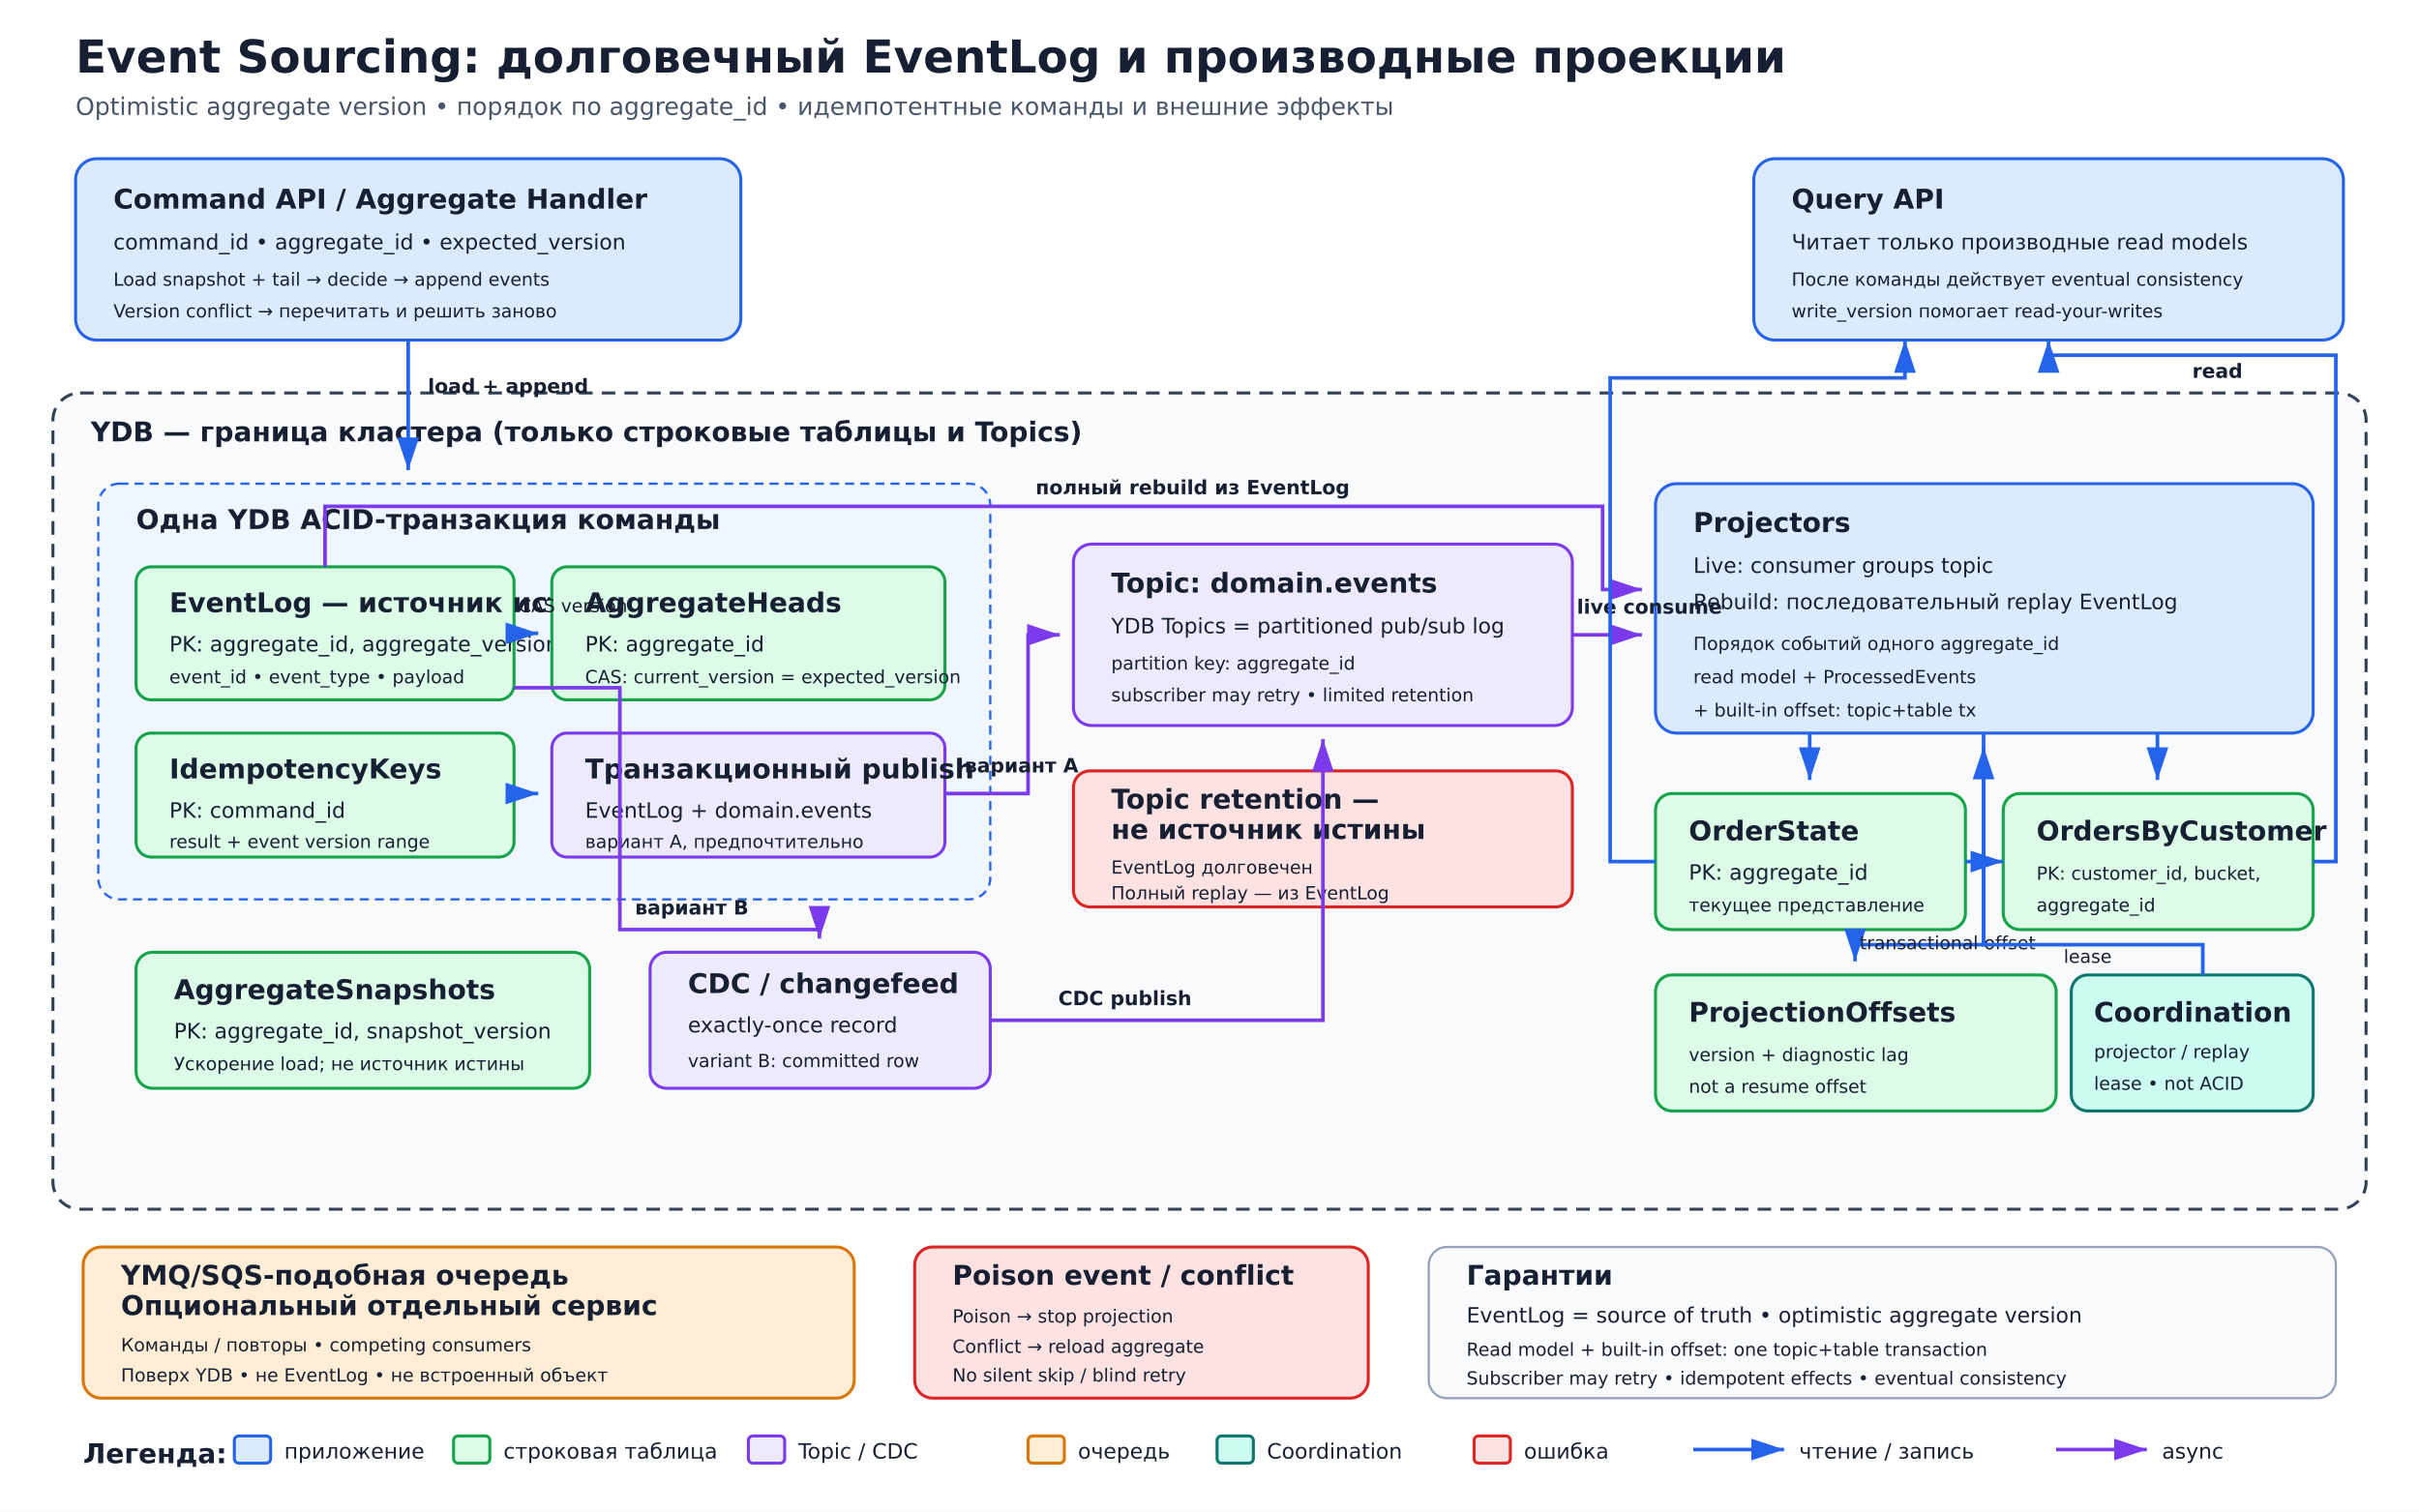
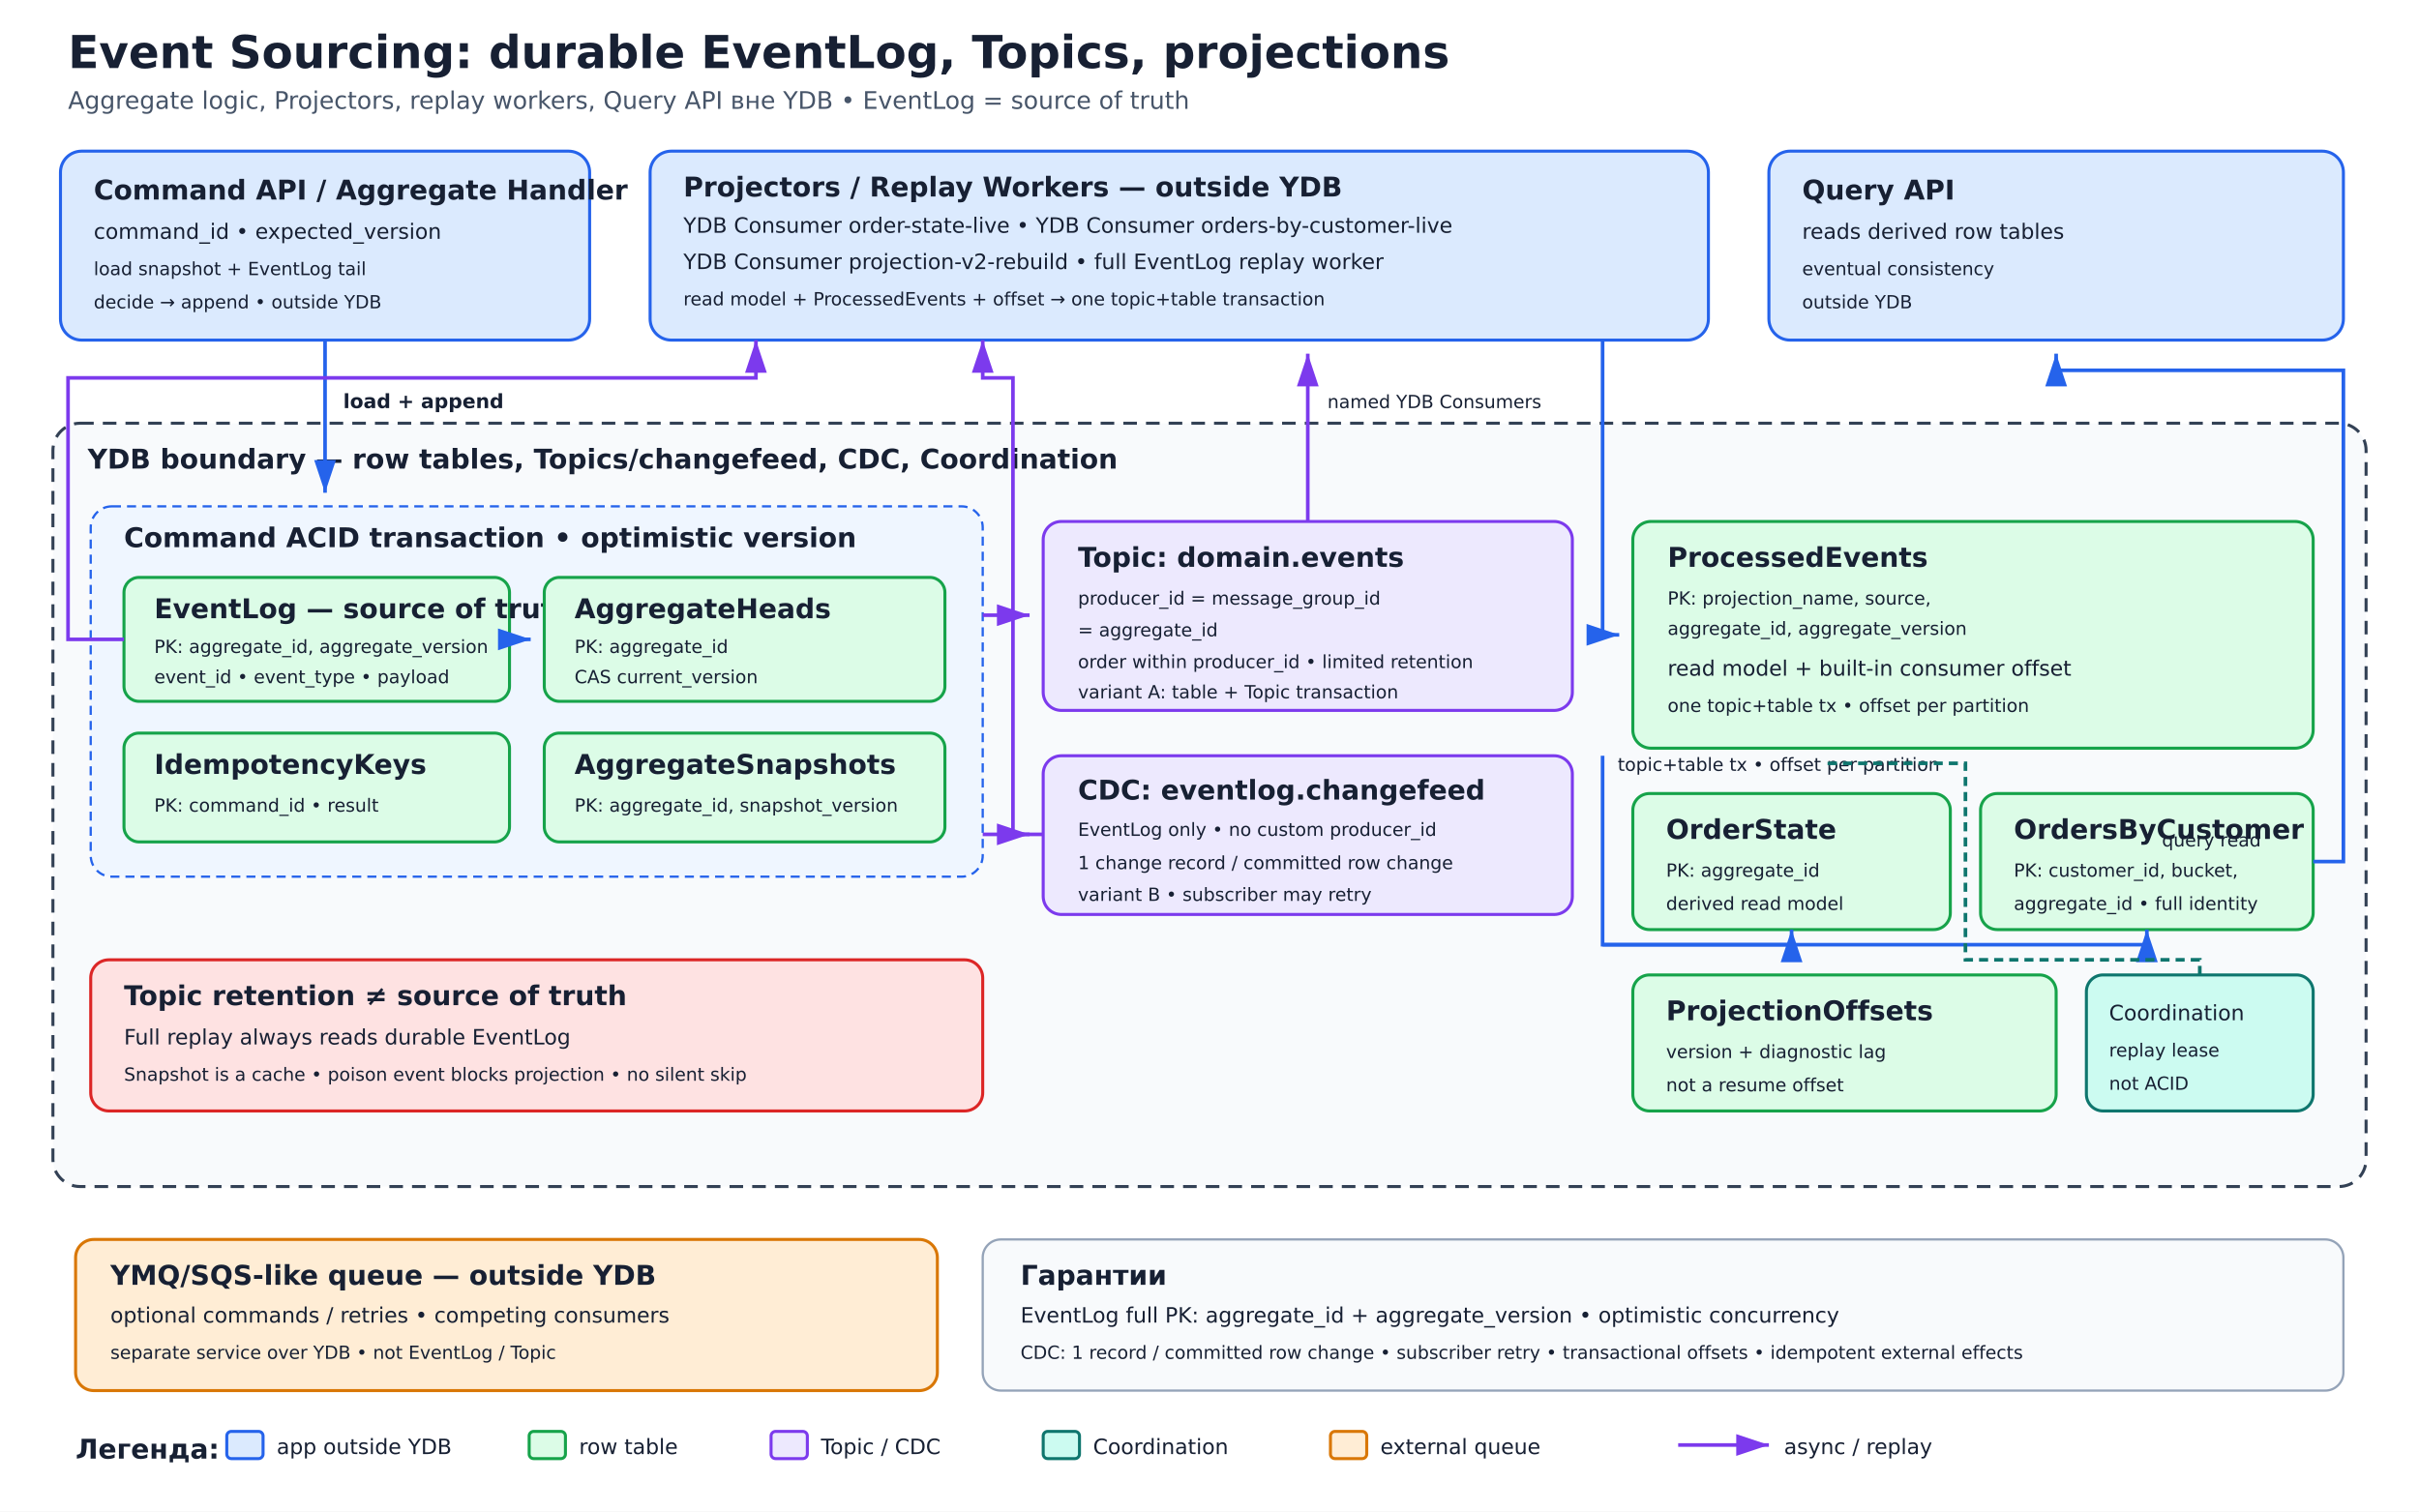
<svg xmlns="http://www.w3.org/2000/svg" version="1.1" viewBox="0 0 1600 1000" role="img" aria-labelledby="title desc">
  <defs>
    <marker id="arrow-blue" markerWidth="10" markerHeight="10" refX="9" refY="3" orient="auto" markerUnits="strokeWidth">
      <path d="M0,0 L0,6 L9,3 z" fill="#2563eb" />
    </marker>
    <marker id="arrow-purple" markerWidth="10" markerHeight="10" refX="9" refY="3" orient="auto" markerUnits="strokeWidth">
      <path d="M0,0 L0,6 L9,3 z" fill="#7c3aed" />
    </marker>
    <marker id="arrow-orange" markerWidth="10" markerHeight="10" refX="9" refY="3" orient="auto" markerUnits="strokeWidth">
      <path d="M0,0 L0,6 L9,3 z" fill="#d97706" />
    </marker>
    <style>
      text, tspan { fill: #172033; }
      .title { font-size: 30px; font-weight: 700; }
      .subtitle { font-size: 16px; fill: #475569; }
      .box-title { font-size: 18px; font-weight: 700; }
      .body { font-size: 14px; }
      .small { font-size: 12px; }
      .flow { font-size: 13px; font-weight: 600; }
      .app { fill: #dbeafe; stroke: #2563eb; stroke-width: 2; }
      .table { fill: #dcfce7; stroke: #16a34a; stroke-width: 2; }
      .topic { fill: #ede9fe; stroke: #7c3aed; stroke-width: 2; }
      .queue { fill: #ffedd5; stroke: #d97706; stroke-width: 2; }
      .coord { fill: #ccfbf1; stroke: #0f766e; stroke-width: 2; }
      .error { fill: #fee2e2; stroke: #dc2626; stroke-width: 2; }
      .boundary { fill: #f8fafc; stroke: #334155; stroke-width: 2; stroke-dasharray: 9 6; }
      .tx { fill: #eff6ff; stroke: #2563eb; stroke-width: 1.5; stroke-dasharray: 6 4; }
      .blue-flow { fill: none; stroke: #2563eb; stroke-width: 2.4; marker-end: url(#arrow-blue); }
      .purple-flow { fill: none; stroke: #7c3aed; stroke-width: 2.4; marker-end: url(#arrow-purple); }
      .orange-flow { fill: none; stroke: #d97706; stroke-width: 2.4; marker-end: url(#arrow-orange); }
    </style>
  </defs>
  <rect x="0" y="0" width="1600" height="1000" fill="#ffffff" />
-   <text font-family="DejaVu Sans, Arial, sans-serif" x="50" y="48" class="title">Event Sourcing: долговечный EventLog и производные проекции</text>
-   <text font-family="DejaVu Sans, Arial, sans-serif" x="50" y="76" class="subtitle">Optimistic aggregate version • порядок по aggregate_id • идемпотентные команды и внешние эффекты</text>
-   <rect x="50" y="105" width="440" height="120" rx="14" class="app" />
-   <text font-family="DejaVu Sans, Arial, sans-serif" x="75" y="138" class="box-title">Command API / Aggregate Handler</text>
-   <text font-family="DejaVu Sans, Arial, sans-serif" x="75" y="165" class="body">command_id • aggregate_id • expected_version</text>
-   <text font-family="DejaVu Sans, Arial, sans-serif" x="75" y="189" class="small">Load snapshot + tail → decide → append events</text>
-   <text font-family="DejaVu Sans, Arial, sans-serif" x="75" y="210" class="small">Version conflict → перечитать и решить заново</text>
-   <rect x="1160" y="105" width="390" height="120" rx="14" class="app" />
-   <text font-family="DejaVu Sans, Arial, sans-serif" x="1185" y="138" class="box-title">Query API</text>
-   <text font-family="DejaVu Sans, Arial, sans-serif" x="1185" y="165" class="body">Читает только производные read models</text>
-   <text font-family="DejaVu Sans, Arial, sans-serif" x="1185" y="189" class="small">После команды действует eventual consistency</text>
-   <text font-family="DejaVu Sans, Arial, sans-serif" x="1185" y="210" class="small">write_version помогает read-your-writes</text>
-   <rect x="35" y="260" width="1530" height="540" rx="18" class="boundary" />
-   <text font-family="DejaVu Sans, Arial, sans-serif" x="60" y="292" class="box-title">YDB — граница кластера (только строковые таблицы и Topics)</text>
-   <rect x="65" y="320" width="590" height="275" rx="14" class="tx" />
-   <text font-family="DejaVu Sans, Arial, sans-serif" x="90" y="350" class="box-title">Одна YDB ACID-транзакция команды</text>
-   <rect x="90" y="375" width="250" height="88" rx="10" class="table" />
-   <text font-family="DejaVu Sans, Arial, sans-serif" x="112" y="405" class="box-title">EventLog — источник истины</text>
-   <text font-family="DejaVu Sans, Arial, sans-serif" x="112" y="431" class="body">PK: aggregate_id, aggregate_version</text>
-   <text font-family="DejaVu Sans, Arial, sans-serif" x="112" y="452" class="small">event_id • event_type • payload</text>
-   <rect x="365" y="375" width="260" height="88" rx="10" class="table" />
-   <text font-family="DejaVu Sans, Arial, sans-serif" x="387" y="405" class="box-title">AggregateHeads</text>
-   <text font-family="DejaVu Sans, Arial, sans-serif" x="387" y="431" class="body">PK: aggregate_id</text>
-   <text font-family="DejaVu Sans, Arial, sans-serif" x="387" y="452" class="small">CAS: current_version = expected_version</text>
-   <rect x="90" y="485" width="250" height="82" rx="10" class="table" />
-   <text font-family="DejaVu Sans, Arial, sans-serif" x="112" y="515" class="box-title">IdempotencyKeys</text>
-   <text font-family="DejaVu Sans, Arial, sans-serif" x="112" y="541" class="body">PK: command_id</text>
-   <text font-family="DejaVu Sans, Arial, sans-serif" x="112" y="561" class="small">result + event version range</text>
-   <rect x="365" y="485" width="260" height="82" rx="10" class="topic" />
-   <text font-family="DejaVu Sans, Arial, sans-serif" x="387" y="515" class="box-title">Транзакционный publish</text>
-   <text font-family="DejaVu Sans, Arial, sans-serif" x="387" y="541" class="body">EventLog + domain.events</text>
-   <text font-family="DejaVu Sans, Arial, sans-serif" x="387" y="561" class="small">вариант A, предпочтительно</text>
-   <rect x="90" y="630" width="300" height="90" rx="11" class="table" />
-   <text font-family="DejaVu Sans, Arial, sans-serif" x="115" y="661" class="box-title">AggregateSnapshots</text>
-   <text font-family="DejaVu Sans, Arial, sans-serif" x="115" y="687" class="body">PK: aggregate_id, snapshot_version</text>
-   <text font-family="DejaVu Sans, Arial, sans-serif" x="115" y="708" class="small">Ускорение load; не источник истины</text>
-   <rect x="430" y="630" width="225" height="90" rx="11" class="topic" />
-   <text font-family="DejaVu Sans, Arial, sans-serif" x="455" y="657" class="box-title">CDC / changefeed</text>
-   <text font-family="DejaVu Sans, Arial, sans-serif" x="455" y="683" class="body">exactly-once record</text>
-   <text font-family="DejaVu Sans, Arial, sans-serif" x="455" y="706" class="small">variant B: committed row</text>
-   <rect x="710" y="360" width="330" height="120" rx="12" class="topic" />
-   <text font-family="DejaVu Sans, Arial, sans-serif" x="735" y="392" class="box-title">Topic: domain.events</text>
-   <text font-family="DejaVu Sans, Arial, sans-serif" x="735" y="419" class="body">YDB Topics = partitioned pub/sub log</text>
-   <text font-family="DejaVu Sans, Arial, sans-serif" x="735" y="443" class="small">partition key: aggregate_id</text>
-   <text font-family="DejaVu Sans, Arial, sans-serif" x="735" y="464" class="small">subscriber may retry • limited retention</text>
-   <rect x="710" y="510" width="330" height="90" rx="11" class="error" />
-   <text font-family="DejaVu Sans, Arial, sans-serif" x="735" y="535" class="box-title">Topic retention —<tspan font-family="DejaVu Sans, Arial, sans-serif" x="735" dy="20">не источник истины</tspan>
-   </text>
-   <text font-family="DejaVu Sans, Arial, sans-serif" x="735" y="578" class="small">EventLog долговечен</text>
-   <text font-family="DejaVu Sans, Arial, sans-serif" x="735" y="595" class="small">Полный replay — из EventLog</text>
-   <rect x="1095" y="320" width="435" height="165" rx="14" class="app" />
-   <text font-family="DejaVu Sans, Arial, sans-serif" x="1120" y="352" class="box-title">Projectors</text>
-   <text font-family="DejaVu Sans, Arial, sans-serif" x="1120" y="379" class="body">Live: consumer groups topic</text>
-   <text font-family="DejaVu Sans, Arial, sans-serif" x="1120" y="403" class="body">Rebuild: последовательный replay EventLog</text>
-   <text font-family="DejaVu Sans, Arial, sans-serif" x="1120" y="430" class="small">Порядок событий одного aggregate_id</text>
-   <text font-family="DejaVu Sans, Arial, sans-serif" x="1120" y="452" class="small">read model + ProcessedEvents</text>
-   <text font-family="DejaVu Sans, Arial, sans-serif" x="1120" y="474" class="small">+ built-in offset: topic+table tx</text>
-   <rect x="1095" y="525" width="205" height="90" rx="11" class="table" />
-   <text font-family="DejaVu Sans, Arial, sans-serif" x="1117" y="556" class="box-title">OrderState</text>
-   <text font-family="DejaVu Sans, Arial, sans-serif" x="1117" y="582" class="body">PK: aggregate_id</text>
-   <text font-family="DejaVu Sans, Arial, sans-serif" x="1117" y="603" class="small">текущее представление</text>
-   <rect x="1325" y="525" width="205" height="90" rx="11" class="table" />
-   <text font-family="DejaVu Sans, Arial, sans-serif" x="1347" y="556" class="box-title">OrdersByCustomer</text>
-   <text font-family="DejaVu Sans, Arial, sans-serif" x="1347" y="582" class="small">PK: customer_id, bucket,</text>
-   <text font-family="DejaVu Sans, Arial, sans-serif" x="1347" y="603" class="small">aggregate_id</text>
-   <rect x="1095" y="645" width="265" height="90" rx="11" class="table" />
-   <text font-family="DejaVu Sans, Arial, sans-serif" x="1117" y="676" class="box-title">ProjectionOffsets</text>
-   <text font-family="DejaVu Sans, Arial, sans-serif" x="1117" y="702" class="small">version + diagnostic lag</text>
-   <text font-family="DejaVu Sans, Arial, sans-serif" x="1117" y="723" class="small">not a resume offset</text>
-   <rect x="1370" y="645" width="160" height="90" rx="11" class="coord" />
-   <text font-family="DejaVu Sans, Arial, sans-serif" x="1385" y="676" class="box-title">Coordination</text>
-   <text font-family="DejaVu Sans, Arial, sans-serif" x="1385" y="700" class="small">projector / replay</text>
-   <text font-family="DejaVu Sans, Arial, sans-serif" x="1385" y="721" class="small">lease • not ACID</text>
-   <path d="M270 225 L270 311" class="blue-flow" />
-   <text font-family="DejaVu Sans, Arial, sans-serif" x="283" y="260" class="flow">load + append</text>
-   <path d="M340 419 L356 419" class="blue-flow" />
-   <text font-family="DejaVu Sans, Arial, sans-serif" x="343" y="405" class="small">CAS version</text>
-   <path d="M340 525 L356 525" class="blue-flow" />
-   <path d="M625 525 L680 525 L680 420 L701 420" class="purple-flow" />
-   <text font-family="DejaVu Sans, Arial, sans-serif" x="638" y="511" class="flow">вариант A</text>
-   <path d="M340 455 L410 455 L410 615 L542 615 L542 621" class="purple-flow" />
-   <text font-family="DejaVu Sans, Arial, sans-serif" x="420" y="605" class="flow">вариант B</text>
-   <path d="M655 675 L875 675 L875 489" class="purple-flow" />
-   <text font-family="DejaVu Sans, Arial, sans-serif" x="700" y="665" class="flow">CDC publish</text>
-   <path d="M1040 420 L1086 420" class="purple-flow" />
-   <text font-family="DejaVu Sans, Arial, sans-serif" x="1043" y="406" class="flow">live consume</text>
-   <path d="M215 375 L215 335 L1060 335 L1060 390 L1086 390" class="purple-flow" />
-   <text font-family="DejaVu Sans, Arial, sans-serif" x="685" y="327" class="flow">полный rebuild из EventLog</text>
-   <path d="M1197 485 L1197 516" class="blue-flow" />
-   <path d="M1427 485 L1427 516" class="blue-flow" />
-   <path d="M1312 485 L1312 625 L1227 625 L1227 636" class="blue-flow" />
-   <text font-family="DejaVu Sans, Arial, sans-serif" x="1230" y="628" class="small">transactional offset</text>
-   <path d="M1457 645 L1457 625 L1312 625 L1312 494" class="blue-flow" />
-   <text font-family="DejaVu Sans, Arial, sans-serif" x="1365" y="637" class="small">lease</text>
-   <path d="M1300 570 L1325 570" class="blue-flow" />
-   <path d="M1530 570 L1545 570 L1545 235 L1355 235 L1355 225" class="blue-flow" />
-   <text font-family="DejaVu Sans, Arial, sans-serif" x="1450" y="250" class="flow">read</text>
-   <path d="M1095 570 L1065 570 L1065 250 L1260 250 L1260 225" class="blue-flow" />
-   <rect x="55" y="825" width="510" height="100" rx="12" class="queue" />
-   <text font-family="DejaVu Sans, Arial, sans-serif" x="80" y="850" class="box-title">YMQ/SQS-подобная очередь<tspan font-family="DejaVu Sans, Arial, sans-serif" x="80" dy="20">Опциональный отдельный сервис</tspan>
-   </text>
-   <text font-family="DejaVu Sans, Arial, sans-serif" x="80" y="894" class="small">Команды / повторы • competing consumers</text>
-   <text font-family="DejaVu Sans, Arial, sans-serif" x="80" y="914" class="small">Поверх YDB • не EventLog • не встроенный объект</text>
-   <rect x="605" y="825" width="300" height="100" rx="12" class="error" />
-   <text font-family="DejaVu Sans, Arial, sans-serif" x="630" y="850" class="box-title">Poison event / conflict</text>
-   <text font-family="DejaVu Sans, Arial, sans-serif" x="630" y="875" class="small">Poison → stop projection</text>
-   <text font-family="DejaVu Sans, Arial, sans-serif" x="630" y="895" class="small">Conflict → reload aggregate</text>
-   <text font-family="DejaVu Sans, Arial, sans-serif" x="630" y="914" class="small">No silent skip / blind retry</text>
-   <rect x="945" y="825" width="600" height="100" rx="12" fill="#f8fafc" stroke="#94a3b8" stroke-width="1.5" />
-   <text font-family="DejaVu Sans, Arial, sans-serif" x="970" y="850" class="box-title">Гарантии</text>
-   <text font-family="DejaVu Sans, Arial, sans-serif" x="970" y="875" class="body">EventLog = source of truth • optimistic aggregate version</text>
-   <text font-family="DejaVu Sans, Arial, sans-serif" x="970" y="897" class="small">Read model + built-in offset: one topic+table transaction</text>
-   <text font-family="DejaVu Sans, Arial, sans-serif" x="970" y="916" class="small">Subscriber may retry • idempotent effects • eventual consistency</text>
-   <text font-family="DejaVu Sans, Arial, sans-serif" x="55" y="968" class="box-title">Легенда:</text>
-   <rect x="155" y="950" width="24" height="18" rx="3" class="app" />
-   <text font-family="DejaVu Sans, Arial, sans-serif" x="188" y="965" class="body">приложение</text>
-   <rect x="300" y="950" width="24" height="18" rx="3" class="table" />
-   <text font-family="DejaVu Sans, Arial, sans-serif" x="333" y="965" class="body">строковая таблица</text>
-   <rect x="495" y="950" width="24" height="18" rx="3" class="topic" />
-   <text font-family="DejaVu Sans, Arial, sans-serif" x="528" y="965" class="body">Topic / CDC</text>
-   <rect x="680" y="950" width="24" height="18" rx="3" class="queue" />
-   <text font-family="DejaVu Sans, Arial, sans-serif" x="713" y="965" class="body">очередь</text>
-   <rect x="805" y="950" width="24" height="18" rx="3" class="coord" />
-   <text font-family="DejaVu Sans, Arial, sans-serif" x="838" y="965" class="body">Coordination</text>
-   <rect x="975" y="950" width="24" height="18" rx="3" class="error" />
-   <text font-family="DejaVu Sans, Arial, sans-serif" x="1008" y="965" class="body">ошибка</text>
-   <line x1="1120" y1="959" x2="1180" y2="959" class="blue-flow" />
-   <text font-family="DejaVu Sans, Arial, sans-serif" x="1190" y="965" class="body">чтение / запись</text>
-   <line x1="1360" y1="959" x2="1420" y2="959" class="purple-flow" />
-   <text font-family="DejaVu Sans, Arial, sans-serif" x="1430" y="965" class="body">async</text>
+   <text font-family="DejaVu Sans, Arial, sans-serif" x="45" y="45" class="title">Event Sourcing: durable EventLog, Topics, projections</text>
+   <text font-family="DejaVu Sans, Arial, sans-serif" x="45" y="72" class="subtitle">Aggregate logic, Projectors, replay workers, Query API вне YDB • EventLog = source of truth</text>
+   <rect x="40" y="100" width="350" height="125" rx="14" class="app" />
+   <text font-family="DejaVu Sans, Arial, sans-serif" x="62" y="132" class="box-title">Command API / Aggregate Handler</text>
+   <text font-family="DejaVu Sans, Arial, sans-serif" x="62" y="158" class="body">command_id • expected_version</text>
+   <text font-family="DejaVu Sans, Arial, sans-serif" x="62" y="182" class="small">load snapshot + EventLog tail</text>
+   <text font-family="DejaVu Sans, Arial, sans-serif" x="62" y="204" class="small">decide → append • outside YDB</text>
+   <rect x="430" y="100" width="700" height="125" rx="14" class="app" />
+   <text font-family="DejaVu Sans, Arial, sans-serif" x="452" y="130" class="box-title">Projectors / Replay Workers — outside YDB</text>
+   <text font-family="DejaVu Sans, Arial, sans-serif" x="452" y="154" class="body">YDB Consumer order-state-live • YDB Consumer orders-by-customer-live</text>
+   <text font-family="DejaVu Sans, Arial, sans-serif" x="452" y="178" class="body">YDB Consumer projection-v2-rebuild • full EventLog replay worker</text>
+   <text font-family="DejaVu Sans, Arial, sans-serif" x="452" y="202" class="small">read model + ProcessedEvents + offset → one topic+table transaction</text>
+   <rect x="1170" y="100" width="380" height="125" rx="14" class="app" />
+   <text font-family="DejaVu Sans, Arial, sans-serif" x="1192" y="132" class="box-title">Query API</text>
+   <text font-family="DejaVu Sans, Arial, sans-serif" x="1192" y="158" class="body">reads derived row tables</text>
+   <text font-family="DejaVu Sans, Arial, sans-serif" x="1192" y="182" class="small">eventual consistency</text>
+   <text font-family="DejaVu Sans, Arial, sans-serif" x="1192" y="204" class="small">outside YDB</text>
+   <rect x="35" y="280" width="1530" height="505" rx="18" class="boundary" />
+   <text font-family="DejaVu Sans, Arial, sans-serif" x="58" y="310" class="box-title">YDB boundary — row tables, Topics/changefeed, CDC, Coordination</text>
+   <rect x="60" y="335" width="590" height="245" rx="14" class="tx" />
+   <text font-family="DejaVu Sans, Arial, sans-serif" x="82" y="362" class="box-title">Command ACID transaction • optimistic version</text>
+   <rect x="82" y="382" width="255" height="82" rx="10" class="table" />
+   <text font-family="DejaVu Sans, Arial, sans-serif" x="102" y="409" class="box-title">EventLog — source of truth</text>
+   <text font-family="DejaVu Sans, Arial, sans-serif" x="102" y="432" class="small">PK: aggregate_id, aggregate_version</text>
+   <text font-family="DejaVu Sans, Arial, sans-serif" x="102" y="452" class="small">event_id • event_type • payload</text>
+   <rect x="360" y="382" width="265" height="82" rx="10" class="table" />
+   <text font-family="DejaVu Sans, Arial, sans-serif" x="380" y="409" class="box-title">AggregateHeads</text>
+   <text font-family="DejaVu Sans, Arial, sans-serif" x="380" y="432" class="small">PK: aggregate_id</text>
+   <text font-family="DejaVu Sans, Arial, sans-serif" x="380" y="452" class="small">CAS current_version</text>
+   <rect x="82" y="485" width="255" height="72" rx="10" class="table" />
+   <text font-family="DejaVu Sans, Arial, sans-serif" x="102" y="512" class="box-title">IdempotencyKeys</text>
+   <text font-family="DejaVu Sans, Arial, sans-serif" x="102" y="537" class="small">PK: command_id • result</text>
+   <rect x="360" y="485" width="265" height="72" rx="10" class="table" />
+   <text font-family="DejaVu Sans, Arial, sans-serif" x="380" y="512" class="box-title">AggregateSnapshots</text>
+   <text font-family="DejaVu Sans, Arial, sans-serif" x="380" y="537" class="small">PK: aggregate_id, snapshot_version</text>
+   <rect x="690" y="345" width="350" height="125" rx="12" class="topic" />
+   <text font-family="DejaVu Sans, Arial, sans-serif" x="713" y="375" class="box-title">Topic: domain.events</text>
+   <text font-family="DejaVu Sans, Arial, sans-serif" x="713" y="400" class="small">producer_id = message_group_id</text>
+   <text font-family="DejaVu Sans, Arial, sans-serif" x="713" y="421" class="small">= aggregate_id</text>
+   <text font-family="DejaVu Sans, Arial, sans-serif" x="713" y="442" class="small">order within producer_id • limited retention</text>
+   <text font-family="DejaVu Sans, Arial, sans-serif" x="713" y="462" class="small">variant A: table + Topic transaction</text>
+   <rect x="690" y="500" width="350" height="105" rx="12" class="topic" />
+   <text font-family="DejaVu Sans, Arial, sans-serif" x="713" y="529" class="box-title">CDC: eventlog.changefeed</text>
+   <text font-family="DejaVu Sans, Arial, sans-serif" x="713" y="553" class="small">EventLog only • no custom producer_id</text>
+   <text font-family="DejaVu Sans, Arial, sans-serif" x="713" y="575" class="small">1 change record / committed row change</text>
+   <text font-family="DejaVu Sans, Arial, sans-serif" x="713" y="596" class="small">variant B • subscriber may retry</text>
+   <rect x="1080" y="345" width="450" height="150" rx="12" class="table" />
+   <text font-family="DejaVu Sans, Arial, sans-serif" x="1103" y="375" class="box-title">ProcessedEvents</text>
+   <text font-family="DejaVu Sans, Arial, sans-serif" x="1103" y="400" class="small">PK: projection_name, source,</text>
+   <text font-family="DejaVu Sans, Arial, sans-serif" x="1103" y="420" class="small">aggregate_id, aggregate_version</text>
+   <text font-family="DejaVu Sans, Arial, sans-serif" x="1103" y="447" class="body">read model + built-in consumer offset</text>
+   <text font-family="DejaVu Sans, Arial, sans-serif" x="1103" y="471" class="small">one topic+table tx • offset per partition</text>
+   <rect x="1080" y="525" width="210" height="90" rx="11" class="table" />
+   <text font-family="DejaVu Sans, Arial, sans-serif" x="1102" y="555" class="box-title">OrderState</text>
+   <text font-family="DejaVu Sans, Arial, sans-serif" x="1102" y="580" class="small">PK: aggregate_id</text>
+   <text font-family="DejaVu Sans, Arial, sans-serif" x="1102" y="602" class="small">derived read model</text>
+   <rect x="1310" y="525" width="220" height="90" rx="11" class="table" />
+   <text font-family="DejaVu Sans, Arial, sans-serif" x="1332" y="555" class="box-title">OrdersByCustomer</text>
+   <text font-family="DejaVu Sans, Arial, sans-serif" x="1332" y="580" class="small">PK: customer_id, bucket,</text>
+   <text font-family="DejaVu Sans, Arial, sans-serif" x="1332" y="602" class="small">aggregate_id • full identity</text>
+   <rect x="1080" y="645" width="280" height="90" rx="11" class="table" />
+   <text font-family="DejaVu Sans, Arial, sans-serif" x="1102" y="675" class="box-title">ProjectionOffsets</text>
+   <text font-family="DejaVu Sans, Arial, sans-serif" x="1102" y="700" class="small">version + diagnostic lag</text>
+   <text font-family="DejaVu Sans, Arial, sans-serif" x="1102" y="722" class="small">not a resume offset</text>
+   <rect x="1380" y="645" width="150" height="90" rx="11" class="coord" />
+   <text font-family="DejaVu Sans, Arial, sans-serif" x="1395" y="675" class="body">Coordination</text>
+   <text font-family="DejaVu Sans, Arial, sans-serif" x="1395" y="699" class="small">replay lease</text>
+   <text font-family="DejaVu Sans, Arial, sans-serif" x="1395" y="721" class="small">not ACID</text>
+   <rect x="60" y="635" width="590" height="100" rx="12" class="error" />
+   <text font-family="DejaVu Sans, Arial, sans-serif" x="82" y="665" class="box-title">Topic retention ≠ source of truth</text>
+   <text font-family="DejaVu Sans, Arial, sans-serif" x="82" y="691" class="body">Full replay always reads durable EventLog</text>
+   <text font-family="DejaVu Sans, Arial, sans-serif" x="82" y="715" class="small">Snapshot is a cache • poison event blocks projection • no silent skip</text>
+   <path d="M215 225 L215 326" class="blue-flow" />
+   <text font-family="DejaVu Sans, Arial, sans-serif" x="227" y="270" class="flow">load + append</text>
+   <path d="M337 423 L351 423" class="blue-flow" />
+   <path d="M650 407 L681 407" class="purple-flow" />
+   <path d="M650 552 L681 552" class="purple-flow" />
+   <path d="M865 345 L865 234" class="purple-flow" />
+   <text font-family="DejaVu Sans, Arial, sans-serif" x="878" y="270" class="small">named YDB Consumers</text>
+   <path d="M690 552 L670 552 L670 250 L650 250 L650 225" class="purple-flow" />
+   <path d="M82 423 L45 423 L45 250 L500 250 L500 225" class="purple-flow" />
+   <path d="M1060 225 L1060 420 L1071 420" class="blue-flow" />
+   <path d="M1060 500 L1060 625 L1185 625 L1185 615" class="blue-flow" />
+   <path d="M1060 625 L1420 625 L1420 615" class="blue-flow" />
+   <text font-family="DejaVu Sans, Arial, sans-serif" x="1070" y="510" class="small">topic+table tx • offset per partition</text>
+   <path d="M1530 570 L1550 570 L1550 245 L1360 245 L1360 234" class="blue-flow" />
+   <text font-family="DejaVu Sans, Arial, sans-serif" x="1430" y="560" class="small">query read</text>
+   <path d="M1455 645 L1455 635 L1300 635 L1300 505 L1210 505 L1210 504" fill="none" stroke="#0f766e" stroke-width="2.4" stroke-dasharray="6 4" />
+   <rect x="50" y="820" width="570" height="100" rx="12" class="queue" />
+   <text font-family="DejaVu Sans, Arial, sans-serif" x="73" y="850" class="box-title">YMQ/SQS-like queue — outside YDB</text>
+   <text font-family="DejaVu Sans, Arial, sans-serif" x="73" y="875" class="body">optional commands / retries • competing consumers</text>
+   <text font-family="DejaVu Sans, Arial, sans-serif" x="73" y="899" class="small">separate service over YDB • not EventLog / Topic</text>
+   <rect x="650" y="820" width="900" height="100" rx="12" fill="#f8fafc" stroke="#94a3b8" stroke-width="1.5" />
+   <text font-family="DejaVu Sans, Arial, sans-serif" x="675" y="850" class="box-title">Гарантии</text>
+   <text font-family="DejaVu Sans, Arial, sans-serif" x="675" y="875" class="body">EventLog full PK: aggregate_id + aggregate_version • optimistic concurrency</text>
+   <text font-family="DejaVu Sans, Arial, sans-serif" x="675" y="899" class="small">CDC: 1 record / committed row change • subscriber retry • transactional offsets • idempotent external effects</text>
+   <text font-family="DejaVu Sans, Arial, sans-serif" x="50" y="965" class="box-title">Легенда:</text>
+   <rect x="150" y="947" width="24" height="18" rx="3" class="app" />
+   <text font-family="DejaVu Sans, Arial, sans-serif" x="183" y="962" class="body">app outside YDB</text>
+   <rect x="350" y="947" width="24" height="18" rx="3" class="table" />
+   <text font-family="DejaVu Sans, Arial, sans-serif" x="383" y="962" class="body">row table</text>
+   <rect x="510" y="947" width="24" height="18" rx="3" class="topic" />
+   <text font-family="DejaVu Sans, Arial, sans-serif" x="543" y="962" class="body">Topic / CDC</text>
+   <rect x="690" y="947" width="24" height="18" rx="3" class="coord" />
+   <text font-family="DejaVu Sans, Arial, sans-serif" x="723" y="962" class="body">Coordination</text>
+   <rect x="880" y="947" width="24" height="18" rx="3" class="queue" />
+   <text font-family="DejaVu Sans, Arial, sans-serif" x="913" y="962" class="body">external queue</text>
+   <line x1="1110" y1="956" x2="1170" y2="956" class="purple-flow" />
+   <text font-family="DejaVu Sans, Arial, sans-serif" x="1180" y="962" class="body">async / replay</text>
</svg>
